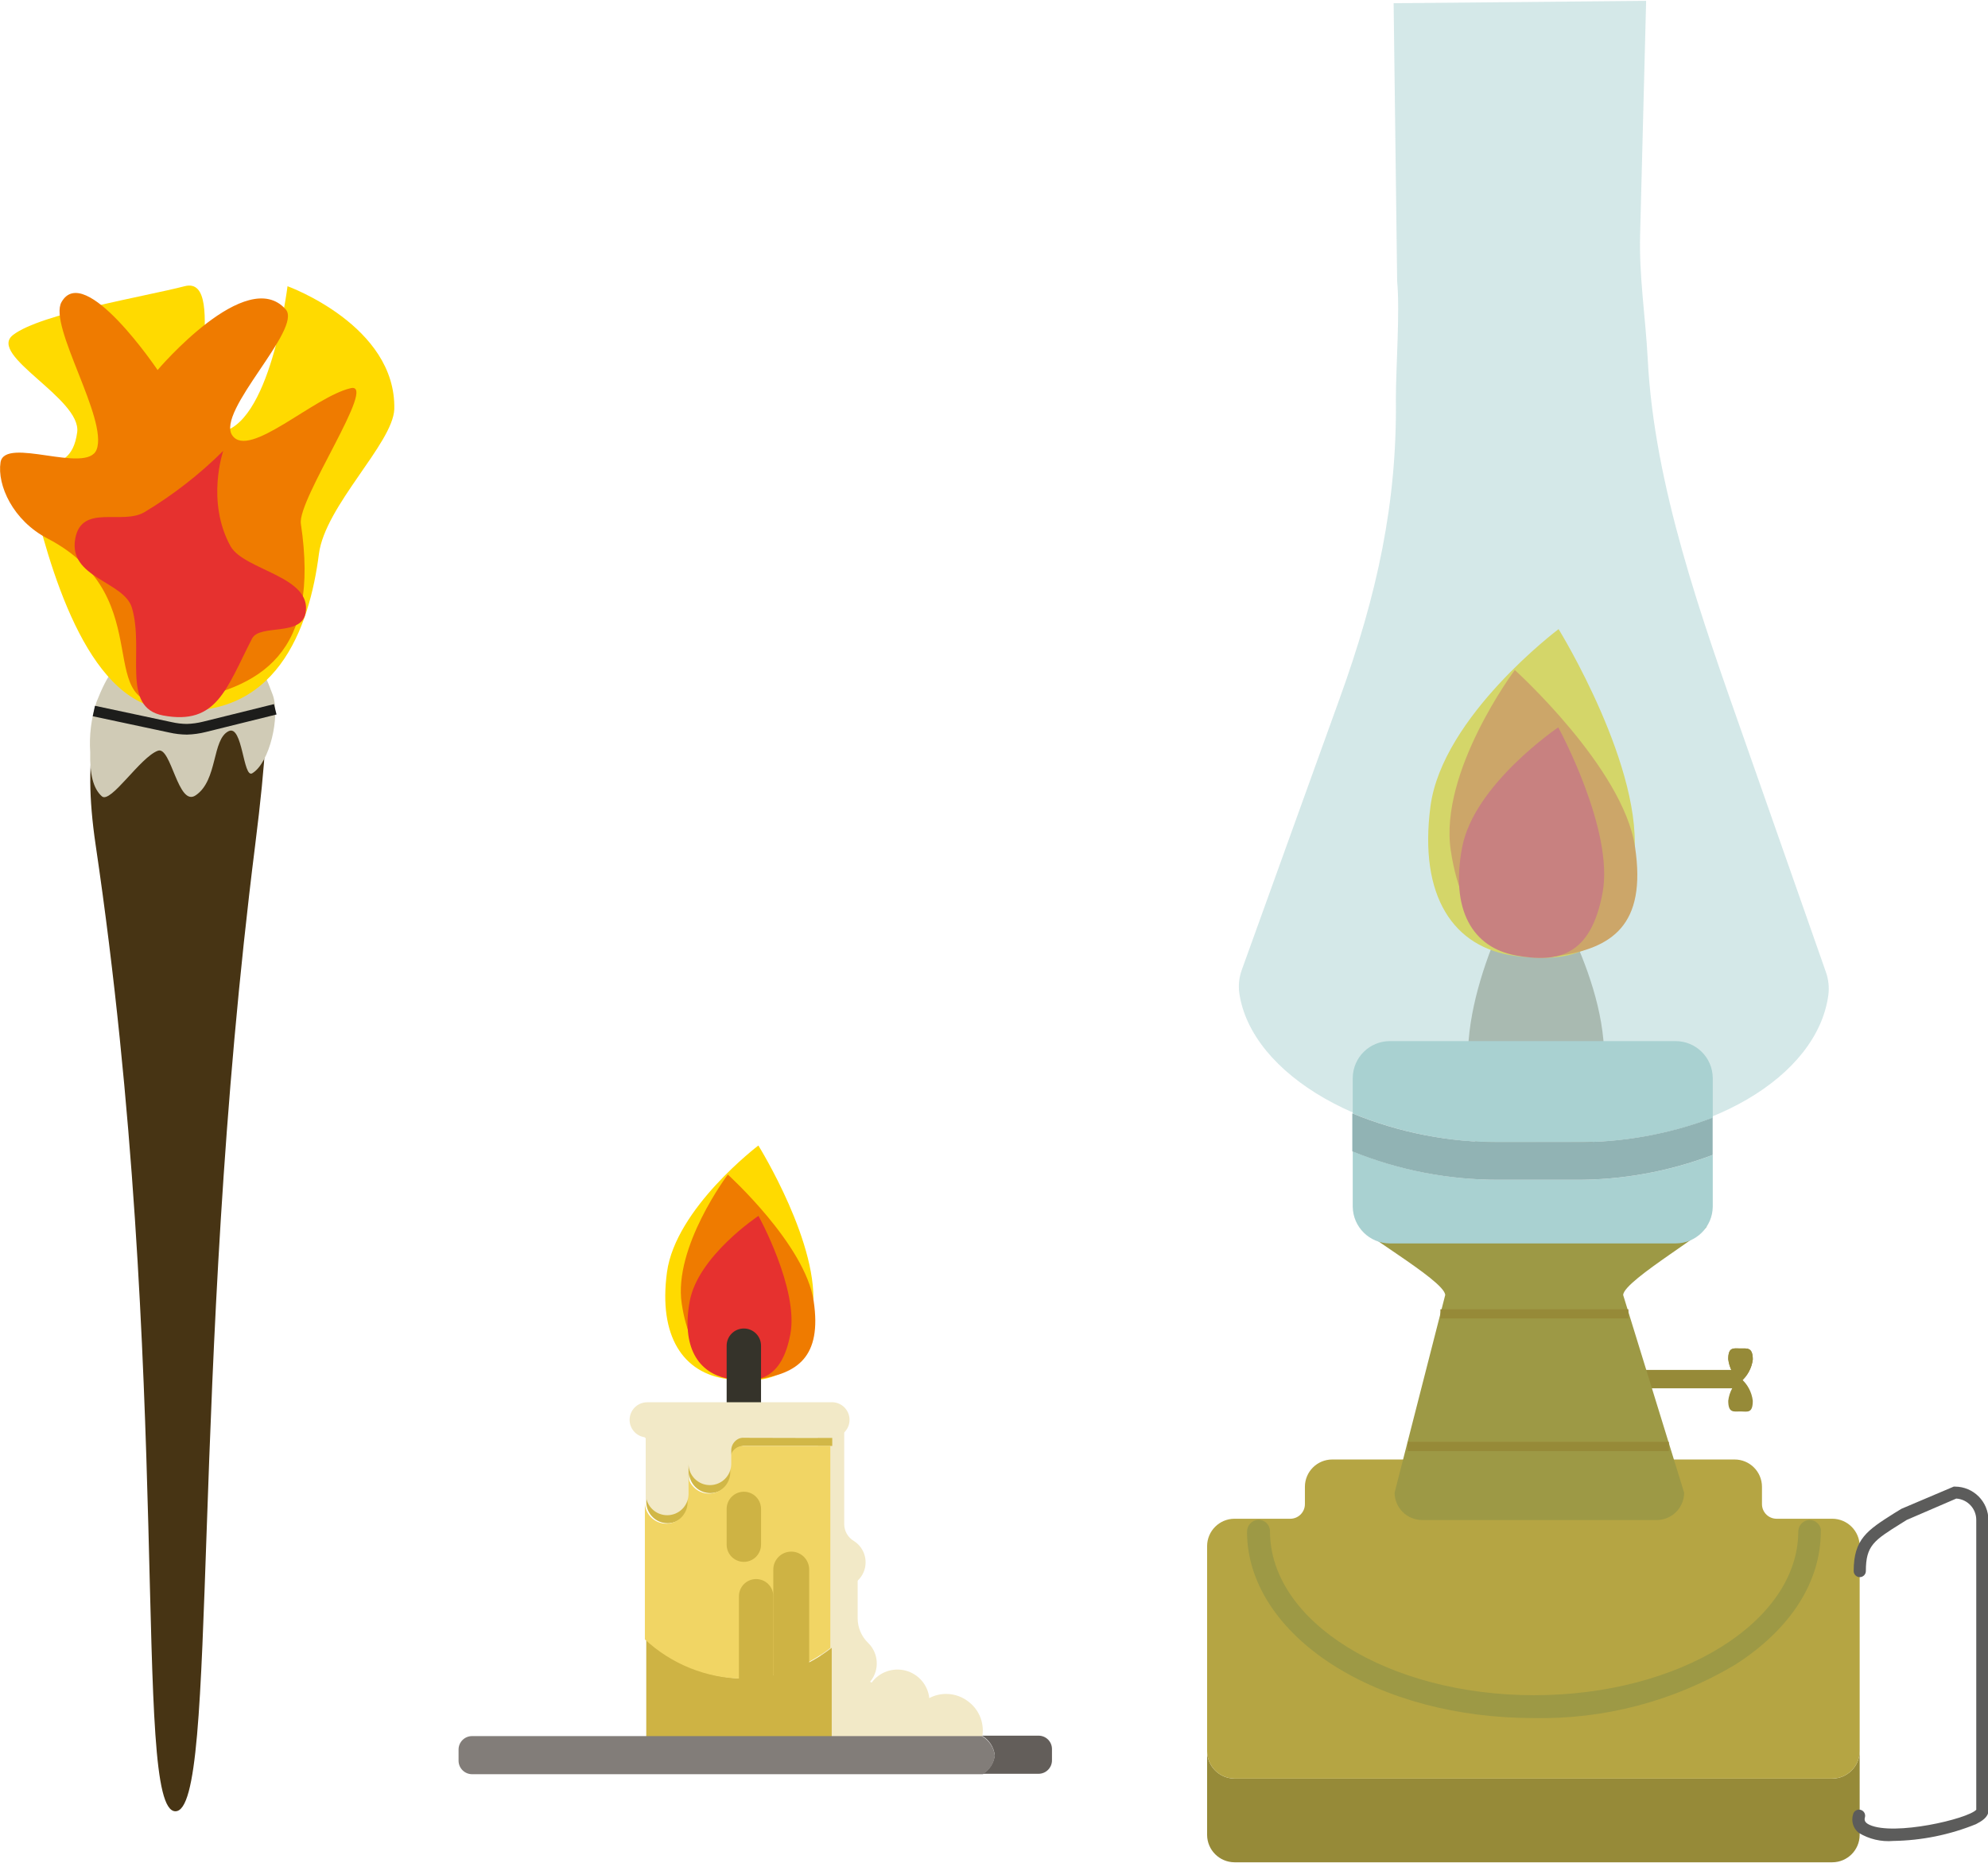
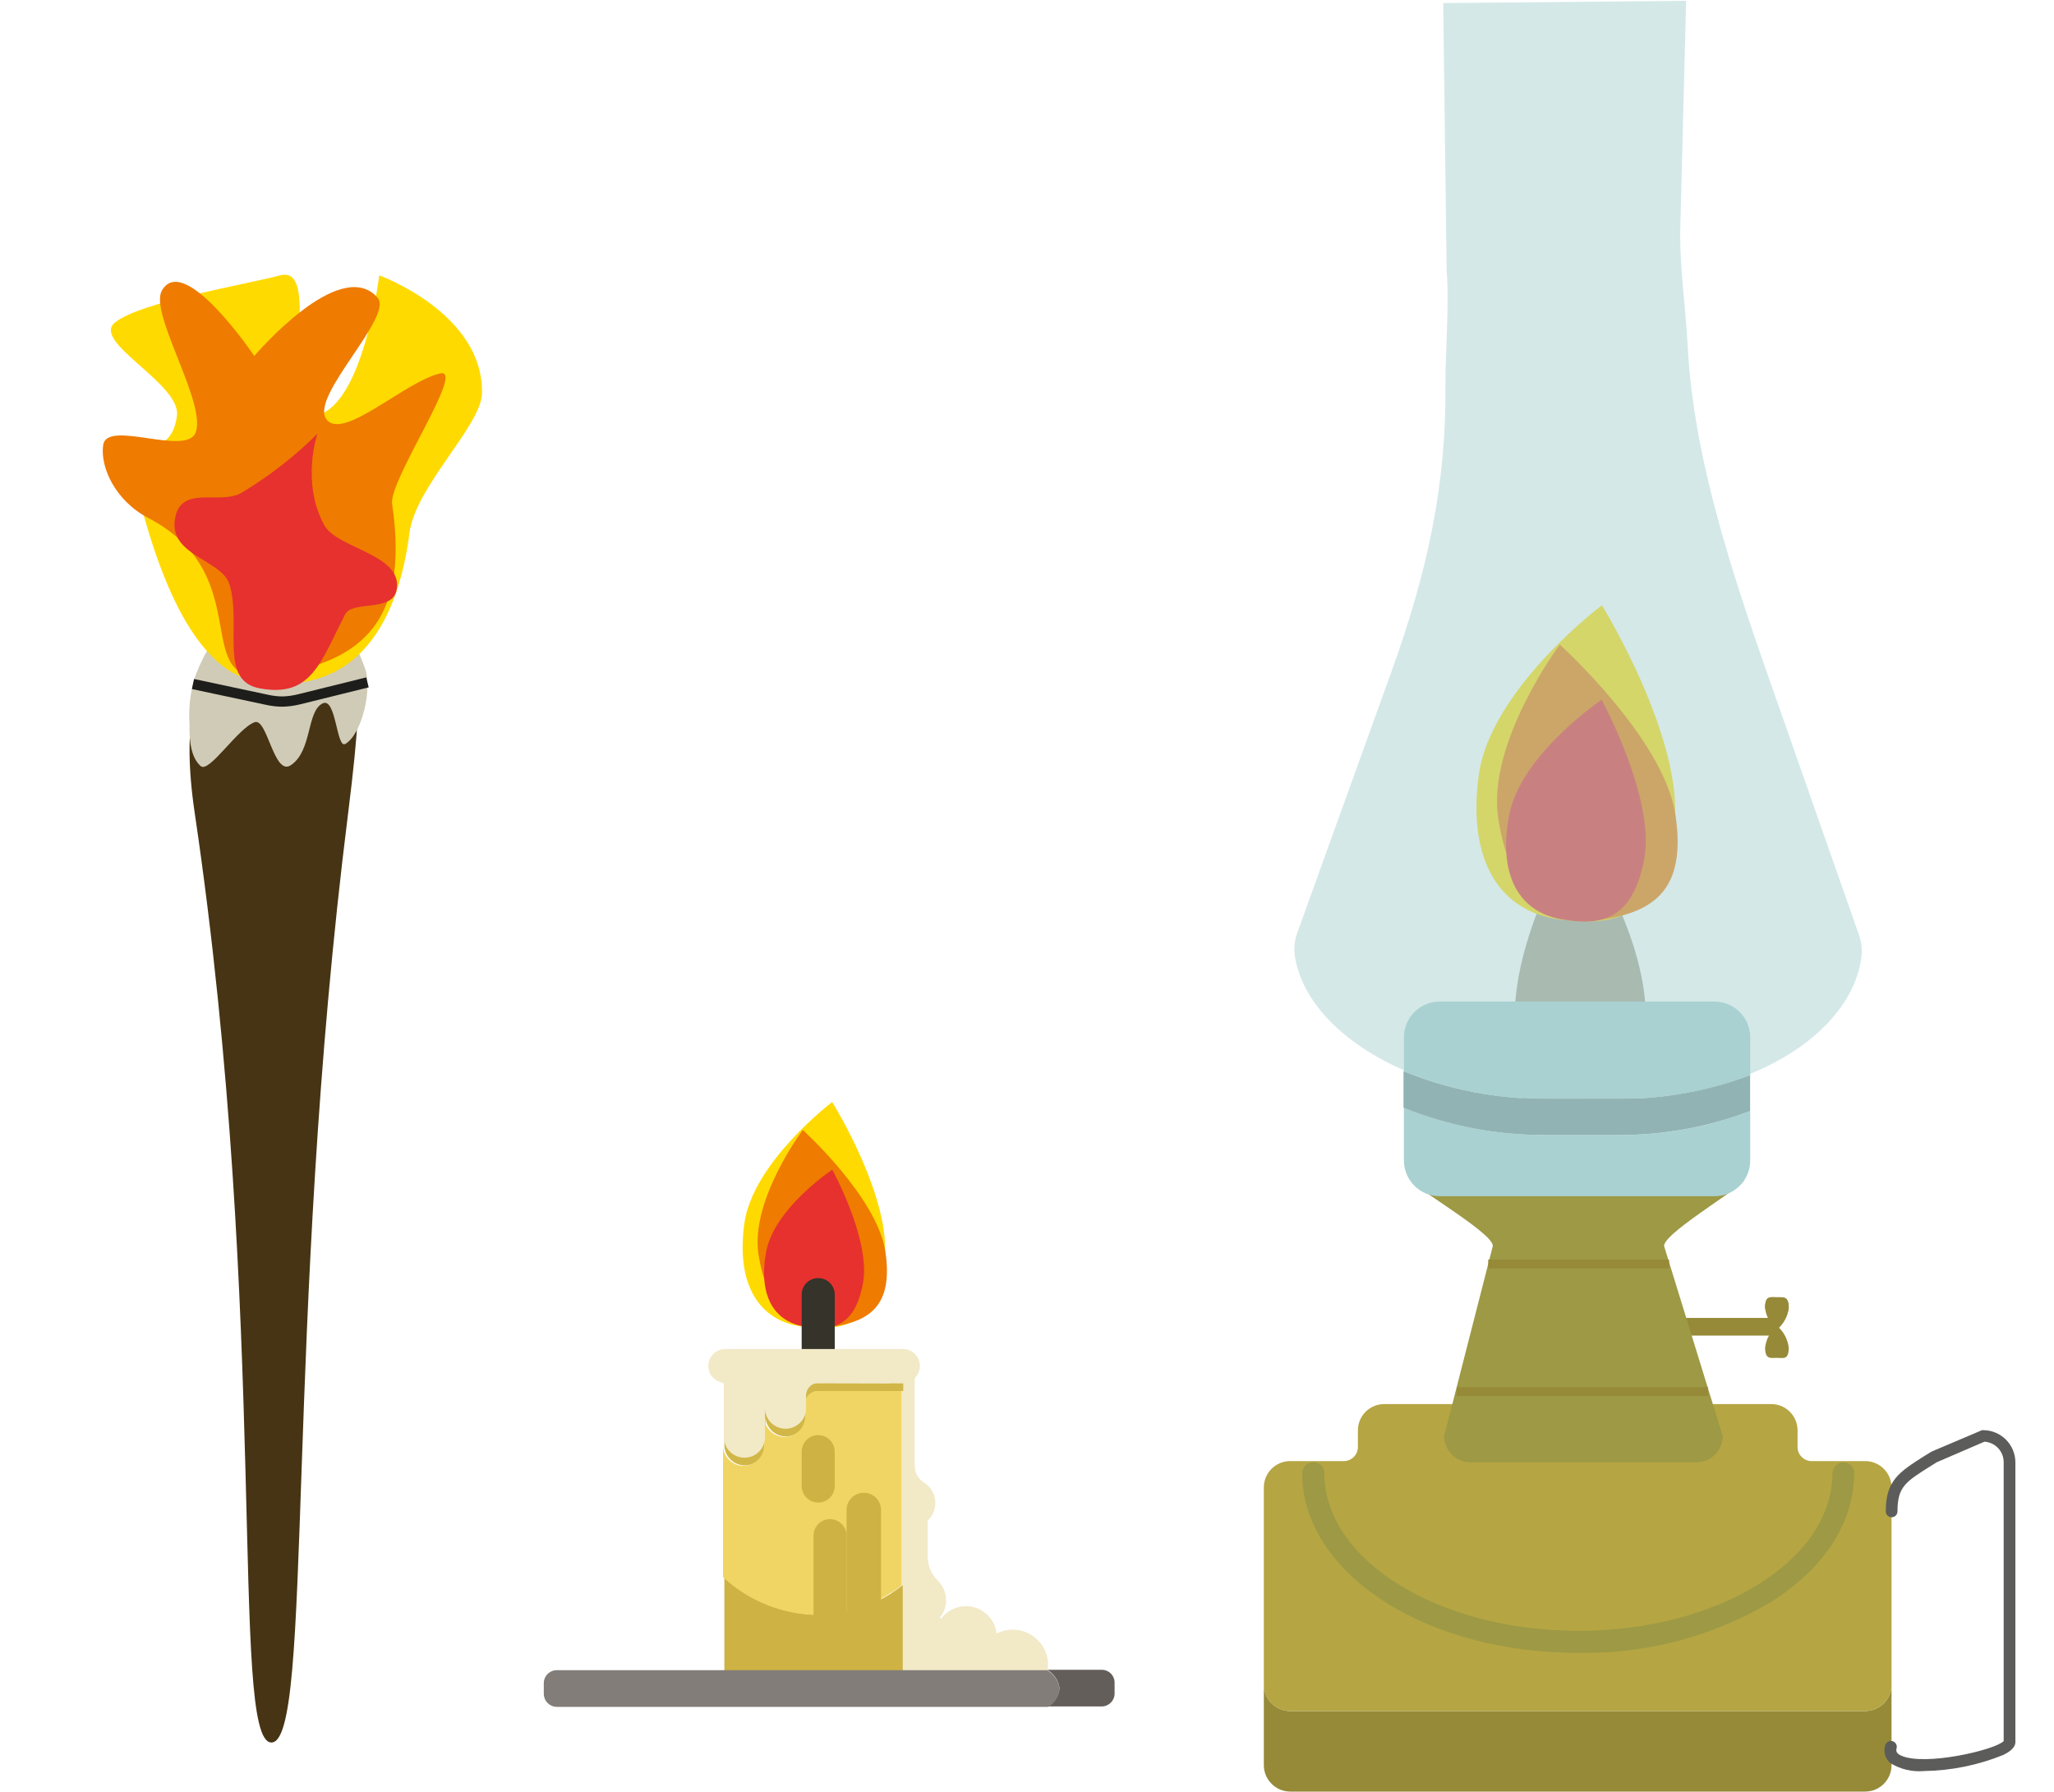
- <svg xmlns="http://www.w3.org/2000/svg" id="first_page" data-name="first page" viewBox="0 0 186.2 174.44">
+ <svg xmlns="http://www.w3.org/2000/svg" id="first_page" data-name="first page" viewBox="-10 0 200 174.44">
  <defs>
    <style>.firstPagemodal-1{fill:#968a38;}.firstPagemodal-2{fill:#b5a543;}.firstPagemodal-3{fill:#9d9945;}.firstPagemodal-4{fill:#5c5c5b;}.firstPagemodal-22,.firstPagemodal-5{fill:none;}.firstPagemodal-6{fill:#a9a291;}.firstPagemodal-12,.firstPagemodal-7{fill:#a9d1d1;}.firstPagemodal-8{fill:#91b3b4;}.firstPagemodal-9{fill:#ffda00;}.firstPagemodal-10{fill:#ef7b00;}.firstPagemodal-11{fill:#e6312f;}.firstPagemodal-12{opacity:0.5;isolation:isolate;}.firstPagemodal-13{fill:#35332a;}.firstPagemodal-14{fill:#f2e9c7;}.firstPagemodal-15{fill:#f1d564;}.firstPagemodal-16{fill:#d1b747;}.firstPagemodal-17{fill:#ceb344;}.firstPagemodal-18{fill:#635e5a;}.firstPagemodal-19{fill:#827d79;}.firstPagemodal-20{fill:#473414;}.firstPagemodal-21{fill:#d0cbb6;}.firstPagemodal-22{stroke:#1d1d1b;stroke-miterlimit:10;}</style>
  </defs>
  <g id="gass-lamp">
    <g id="oil_lamp_body" data-name="oil lamp body">
      <rect class="firstPagemodal-1" x="148.45" y="128.32" width="14.56" height="1.72" />
      <path class="firstPagemodal-1" d="M210,383.16H154a2.58,2.58,0,0,1-2.56-2.56v7.84A2.58,2.58,0,0,0,154,391h56a2.57,2.57,0,0,0,2.56-2.56V380.6A2.58,2.58,0,0,1,210,383.16Z" transform="translate(-38.38 -216.56)" />
      <path class="firstPagemodal-2" d="M210,358.82h-5.24a1.37,1.37,0,0,1-1.35-1.37v-1.62a2.56,2.56,0,0,0-2.56-2.56H163.16a2.56,2.56,0,0,0-2.56,2.56v1.59a1.37,1.37,0,0,1-1.33,1.4H154a2.57,2.57,0,0,0-2.56,2.56V380.6a2.58,2.58,0,0,0,2.56,2.56h56a2.58,2.58,0,0,0,2.56-2.56V361.38A2.57,2.57,0,0,0,210,358.82Z" transform="translate(-38.38 -216.56)" />
      <path class="firstPagemodal-3" d="M182,377.49c-7.09,0-13.78-1.77-18.82-5s-8-7.71-8-12.44a1.11,1.11,0,0,1,1-1.13,1.08,1.08,0,0,1,1.15,1V360c0,8.47,11.1,15.35,24.74,15.35s24.69-6.86,24.74-15.3a1.1,1.1,0,0,1,.84-1.09,1.07,1.07,0,0,1,1.27.82.82.82,0,0,1,0,.22c0,4.77-2.87,9.21-8.05,12.51A35.47,35.47,0,0,1,182,377.49Z" transform="translate(-38.38 -216.56)" />
      <path class="firstPagemodal-3" d="M193.56,358.94h-22a2.58,2.58,0,0,1-2.56-2.56l4.74-18.51c0-1.41-9.25-6.54-7.84-6.54h32.18c1.41,0-7.67,5.13-7.67,6.54l5.71,18.51A2.57,2.57,0,0,1,193.56,358.94Z" transform="translate(-38.38 -216.56)" />
      <path class="firstPagemodal-4" d="M215.72,389a5.34,5.34,0,0,1-3.25-.76,1.6,1.6,0,0,1-.53-1.72.57.57,0,0,1,1.12.24.06.06,0,0,0,0,0c-.07.24-.08.5.42.73,2.29,1.06,9.18-.54,10-1.41V358.93a2,2,0,0,0-1.87-2l-4.64,2-.56.35c-2.51,1.57-3.27,2.05-3.27,4.44a.57.57,0,1,1-1.14,0c0-3,1.27-3.82,3.8-5.42l.67-.41,4.9-2.08h.12a3.14,3.14,0,0,1,3.13,3.14v27.22c0,.62-.67,1-1.17,1.26A21.48,21.48,0,0,1,215.72,389Zm7.72-2.81Z" transform="translate(-38.38 -216.56)" />
      <line class="firstPagemodal-5" x1="134.07" y1="126.38" x2="154.5" y2="126.38" />
      <rect class="firstPagemodal-1" x="131.84" y="135.06" width="24.47" height="0.86" />
      <rect class="firstPagemodal-1" x="134.91" y="122.64" width="17.61" height="0.86" />
      <path class="firstPagemodal-1" d="M202.55,343.91A3.25,3.25,0,0,1,201.4,346a3.25,3.25,0,0,1-1.15-2.13c0-1.18.52-1,1.15-1S202.55,342.74,202.55,343.91Z" transform="translate(-38.38 -216.56)" />
      <path class="firstPagemodal-1" d="M202.55,343.91A3.25,3.25,0,0,1,201.4,346a3.25,3.25,0,0,1-1.15-2.13c0-1.18.52-1,1.15-1S202.55,342.74,202.55,343.91Z" transform="translate(-38.38 -216.56)" />
      <path class="firstPagemodal-1" d="M202.55,347.77a3.25,3.25,0,0,0-1.15-2.12,3.25,3.25,0,0,0-1.15,2.12c0,1.18.52,1,1.15,1S202.55,349,202.55,347.77Z" transform="translate(-38.38 -216.56)" />
      <path class="firstPagemodal-6" d="M188.63,315.55c0,8.45-.29,9.42-6.69,9.42s-6.07-1-6.07-9.42,6.06-18.14,6.06-18.14S188.63,307.09,188.63,315.55Z" transform="translate(-38.38 -216.56)" />
      <path class="firstPagemodal-7" d="M185.94,323.55a35.53,35.53,0,0,0,12.86-2.29v-3.74a3.48,3.48,0,0,0-3.49-3.44H168.57a3.48,3.48,0,0,0-3.49,3.44v3.34a36.18,36.18,0,0,0,13.9,2.7Z" transform="translate(-38.38 -216.56)" />
      <path class="firstPagemodal-7" d="M178.91,327.07a36.21,36.21,0,0,1-13.83-2.66v5.18a3.48,3.48,0,0,0,3.49,3.44h26.74a3.48,3.48,0,0,0,3.49-3.44v-4.85a35.64,35.64,0,0,1-12.92,2.33Z" transform="translate(-38.38 -216.56)" />
      <path class="firstPagemodal-8" d="M185.94,323.55h-7a36,36,0,0,1-13.9-2.7v3.56a36.21,36.21,0,0,0,13.83,2.66h7a35.67,35.67,0,0,0,12.92-2.33v-3.49A35.7,35.7,0,0,1,185.94,323.55Z" transform="translate(-38.38 -216.56)" />
    </g>
    <path id="yellow_flame_lamp" data-name="yellow flame lamp" class="firstPagemodal-9" d="M191.39,297.17c-1.12,8.46-5.41,9.68-11.14,8.92s-9-5.57-7.89-14,12-16.6,12-16.6S192.52,288.72,191.39,297.17Z" transform="translate(-38.38 -216.56)" />
    <path id="orange_flame_lamp" data-name="orange flame lamp" class="firstPagemodal-10" d="M191.52,295.89c1.11,7.39-2.2,9.47-7.21,10.22s-8.95-2.5-10.05-9.9,6-16.89,6-16.89S190.42,288.49,191.52,295.89Z" transform="translate(-38.38 -216.56)" />
    <path id="red_flame_lamp" data-name="red flame lamp" class="firstPagemodal-11" d="M188.48,300.19c-1.1,5.9-4.15,6.6-8.15,5.86s-6.13-4.24-5-10.14,9-11.22,9-11.22S189.58,294.3,188.48,300.19Z" transform="translate(-38.38 -216.56)" />
    <path id="glas" class="firstPagemodal-12" d="M185.81,323.55H179c-12.56,0-23.46-6.31-24.55-14a4.58,4.58,0,0,1,.26-2.2L163.85,282c3.53-9.76,5.39-18.37,5.27-28.09,0-2.87.39-8.16.12-11l-.33-26.05,23.65-.22L192,238.43c-.12,4,.5,7.77.71,11.77.61,11.9,5,24.12,9.13,35.87l7.56,21.55a4.67,4.67,0,0,1,.23,2.13C208.6,317.44,198.33,323.55,185.81,323.55Z" transform="translate(-38.38 -216.56)" />
  </g>
  <g id="candle">
    <path id="yellow_flame" data-name="yellow flame" class="firstPagemodal-9" d="M114.49,339.36c-.8,6.05-3.87,6.92-8,6.37s-6.45-4-5.64-10,8.56-11.87,8.56-11.87S115.3,333.31,114.49,339.36Z" transform="translate(-38.38 -216.56)" />
    <path id="orange_flame" data-name="orange flame" class="firstPagemodal-10" d="M114.59,338.43c.79,5.29-1.58,6.78-5.17,7.31s-6.4-1.79-7.19-7.08,4.32-12.08,4.32-12.08S113.8,333.14,114.59,338.43Z" transform="translate(-38.38 -216.56)" />
    <path id="red_flame" data-name="red flame" class="firstPagemodal-11" d="M112.41,341.51c-.79,4.22-3,4.72-5.83,4.19s-4.38-3-3.6-7.25,6.44-8,6.44-8S113.19,337.29,112.41,341.51Z" transform="translate(-38.38 -216.56)" />
    <g id="candle_body" data-name="candle body">
      <path class="firstPagemodal-13" d="M108.05,341h0a1.61,1.61,0,0,1,1.61,1.61v6.54a1.61,1.61,0,0,1-1.61,1.61h0a1.61,1.61,0,0,1-1.61-1.61v-6.54A1.61,1.61,0,0,1,108.05,341Z" transform="translate(-38.38 -216.56)" />
      <path class="firstPagemodal-14" d="M127,375.23a3.33,3.33,0,0,0-1.58.39,3,3,0,0,0-5.4-1.45,3.88,3.88,0,1,0-.08,6.71,3.26,3.26,0,0,0,4.6.45l.25-.22a3.36,3.36,0,1,0,4.43-5.05,3.39,3.39,0,0,0-2.22-.83Z" transform="translate(-38.38 -216.56)" />
      <path class="firstPagemodal-14" d="M118.71,368.16v-3.91a1.65,1.65,0,0,0-1.32-1.64,1.63,1.63,0,0,0-1.91,1.3c0,.1,0,.2,0,.3v6.71h0a.58.58,0,0,1-.06.26,2.68,2.68,0,1,0,4.27-.73A3.22,3.22,0,0,1,118.71,368.16Z" transform="translate(-38.38 -216.56)" />
      <path class="firstPagemodal-14" d="M117.45,359.34v-9.89a1.26,1.26,0,0,0-1.11-1.27,1.24,1.24,0,0,0-1.35,1.11s0,.08,0,.12v12.42a2.36,2.36,0,1,0,3.36-.93A1.84,1.84,0,0,1,117.45,359.34Z" transform="translate(-38.38 -216.56)" />
      <path class="firstPagemodal-15" d="M102.82,352.12V352h0A.81.81,0,0,1,102.82,352.12Z" transform="translate(-38.38 -216.56)" />
      <path class="firstPagemodal-16" d="M98.91,351.21v.91h0v5.17a2,2,0,0,0,2,1.95h0a2,2,0,0,0,2-1.95v-2.87a2,2,0,0,0,2,2h0a2,2,0,0,0,2-2v-1.24A1.21,1.21,0,0,1,108,352h8.33v-.75Zm3.91.91a.81.81,0,0,0,0-.16h0Z" transform="translate(-38.38 -216.56)" />
      <path class="firstPagemodal-17" d="M98.91,370.08v9.83h17.37v-9a13.46,13.46,0,0,1-8.2,2.88A13.72,13.72,0,0,1,98.91,370.08Z" transform="translate(-38.38 -216.56)" />
      <path class="firstPagemodal-15" d="M116.16,352H108a1.21,1.21,0,0,0-1.22,1.21v1.25a2,2,0,0,1-2,2h0a2,2,0,0,1-2-2v2.87a2,2,0,0,1-2,1.95h0a2,2,0,0,1-2-1.95v12.79a13.72,13.72,0,0,0,9.17,3.68,13.44,13.44,0,0,0,8.2-2.88V352Z" transform="translate(-38.38 -216.56)" />
      <path class="firstPagemodal-14" d="M116.16,347.91H99a1.65,1.65,0,0,0-1.65,1.65h0a1.65,1.65,0,0,0,1.37,1.62.19.19,0,0,1,.15.19h0v5.17a2,2,0,0,0,2,1.95h0a2,2,0,0,0,2-1.95v-2.87a2,2,0,0,0,2,2h0a2,2,0,0,0,2-2v-1.24a1.21,1.21,0,0,1,1.21-1.22h8.22a1.66,1.66,0,0,0,1.65-1.65h0A1.65,1.65,0,0,0,116.16,347.91Zm-13.34,3.46a1,1,0,0,0,0-.17h0Z" transform="translate(-38.38 -216.56)" />
      <path class="firstPagemodal-18" d="M135.66,379.14h-5.32a2.41,2.41,0,0,1,1.21,1.82,2.33,2.33,0,0,1-1.12,1.75h5.22a1.26,1.26,0,0,0,1.26-1.26V380.4A1.25,1.25,0,0,0,135.66,379.14Z" transform="translate(-38.38 -216.56)" />
      <path class="firstPagemodal-19" d="M131.56,381a2.43,2.43,0,0,0-1.22-1.82H82.58a1.26,1.26,0,0,0-1.25,1.26v1.05a1.27,1.27,0,0,0,1.25,1.26h47.86A2.34,2.34,0,0,0,131.56,381Z" transform="translate(-38.38 -216.56)" />
      <path class="firstPagemodal-17" d="M109.2,364.47h0a1.61,1.61,0,0,1,1.61,1.61v8.45a1.61,1.61,0,0,1-1.61,1.6h0a1.61,1.61,0,0,1-1.61-1.6v-8.45A1.61,1.61,0,0,1,109.2,364.47Z" transform="translate(-38.38 -216.56)" />
      <path class="firstPagemodal-17" d="M112.49,361.9h0a1.68,1.68,0,0,1,1.68,1.68v10.87a1.68,1.68,0,0,1-1.68,1.68h0a1.68,1.68,0,0,1-1.68-1.68V363.58A1.68,1.68,0,0,1,112.49,361.9Z" transform="translate(-38.38 -216.56)" />
      <path class="firstPagemodal-17" d="M108.05,356.29h0a1.61,1.61,0,0,1,1.61,1.61v3.35a1.61,1.61,0,0,1-1.61,1.61h0a1.61,1.61,0,0,1-1.61-1.61V357.9A1.61,1.61,0,0,1,108.05,356.29Z" transform="translate(-38.38 -216.56)" />
    </g>
  </g>
  <g id="torch">
    <g id="body_torch" data-name="body torch">
      <path class="firstPagemodal-20" d="M62.28,295.72c-6.24,49.6-3.35,90.5-7.47,90.5s-.15-41.05-7.47-90.5c-2.68-18.08,6.15-16.55,6.9-12.5C56.64,296.08,66.45,262.54,62.28,295.72Z" transform="translate(-38.38 -216.56)" />
      <path class="firstPagemodal-21" d="M63.92,281.63c.73,2-.28,6.39-1.91,7.36-.87.53-.89-4.6-2.22-3.94-1.57.77-1,4.59-3.07,6-1.67,1.17-2.3-4.63-3.55-4.17-1.66.6-4.43,5-5.25,4.27s-1.14-2.09-1.09-4.11a12.53,12.53,0,0,1,.59-4.73c2.09-5.28,3.15-4,8.72-4.35C61.13,277.72,61.8,275.89,63.92,281.63Z" transform="translate(-38.38 -216.56)" />
      <path class="firstPagemodal-22" d="M47.17,283.16l7.18,1.53a7.2,7.2,0,0,0,1.54.18h0a7.63,7.63,0,0,0,1.65-.23L64.16,283" transform="translate(-38.38 -216.56)" />
    </g>
    <path id="yellow_torch" data-name="yellow torch" class="firstPagemodal-9" d="M68.25,268.45c-.87,6.81-3.94,15.95-14.55,14.54C46.44,282,43,269.8,41.17,262.05c-.85-3.57,3.78-.05,4.44-5,.42-3.16-8.47-7.23-6-9.12,2.59-2,12.42-3.61,16.06-4.56,4.35-1.13-.72,13.9,3.12,13.68,4.87-.27,6.52-13.68,6.52-13.68s10.19,3.68,10,11.52C75.18,258.09,68.83,263.93,68.25,268.45Z" transform="translate(-38.38 -216.56)" />
    <path id="orange_torch" data-name="orange torch" class="firstPagemodal-10" d="M66.56,265.62c1.81,12.1-3.61,15.48-11.8,16.71S53.68,272.66,42.83,267c-3.24-1.68-4.73-5-4.4-7.13.39-2.48,8.1,1.15,9-1.2,1.09-2.84-4.54-11.6-3.29-13.81,2.15-3.82,9,6.36,9,6.36s8.34-9.84,12-5.68c1.61,1.82-6.57,9.57-5,11.81s7.65-3.64,11.09-4.43C73.8,252.32,66.22,263.34,66.56,265.62Z" transform="translate(-38.38 -216.56)" />
    <path id="red_torch" data-name="red torch" class="firstPagemodal-11" d="M67,274c-.41,2.19-4.25,1-5,2.35-2.43,4.72-3.3,8.17-8.34,7.23-4-.75-1.74-6.05-2.92-10.08-.74-2.51-6-2.79-5.31-6.5.61-3.27,4.37-1.24,6.47-2.46a38.8,38.8,0,0,0,7.39-5.75s-1.64,4.73.69,8.95C61.29,270,67.65,270.54,67,274Z" transform="translate(-38.38 -216.56)" />
  </g>
</svg>
